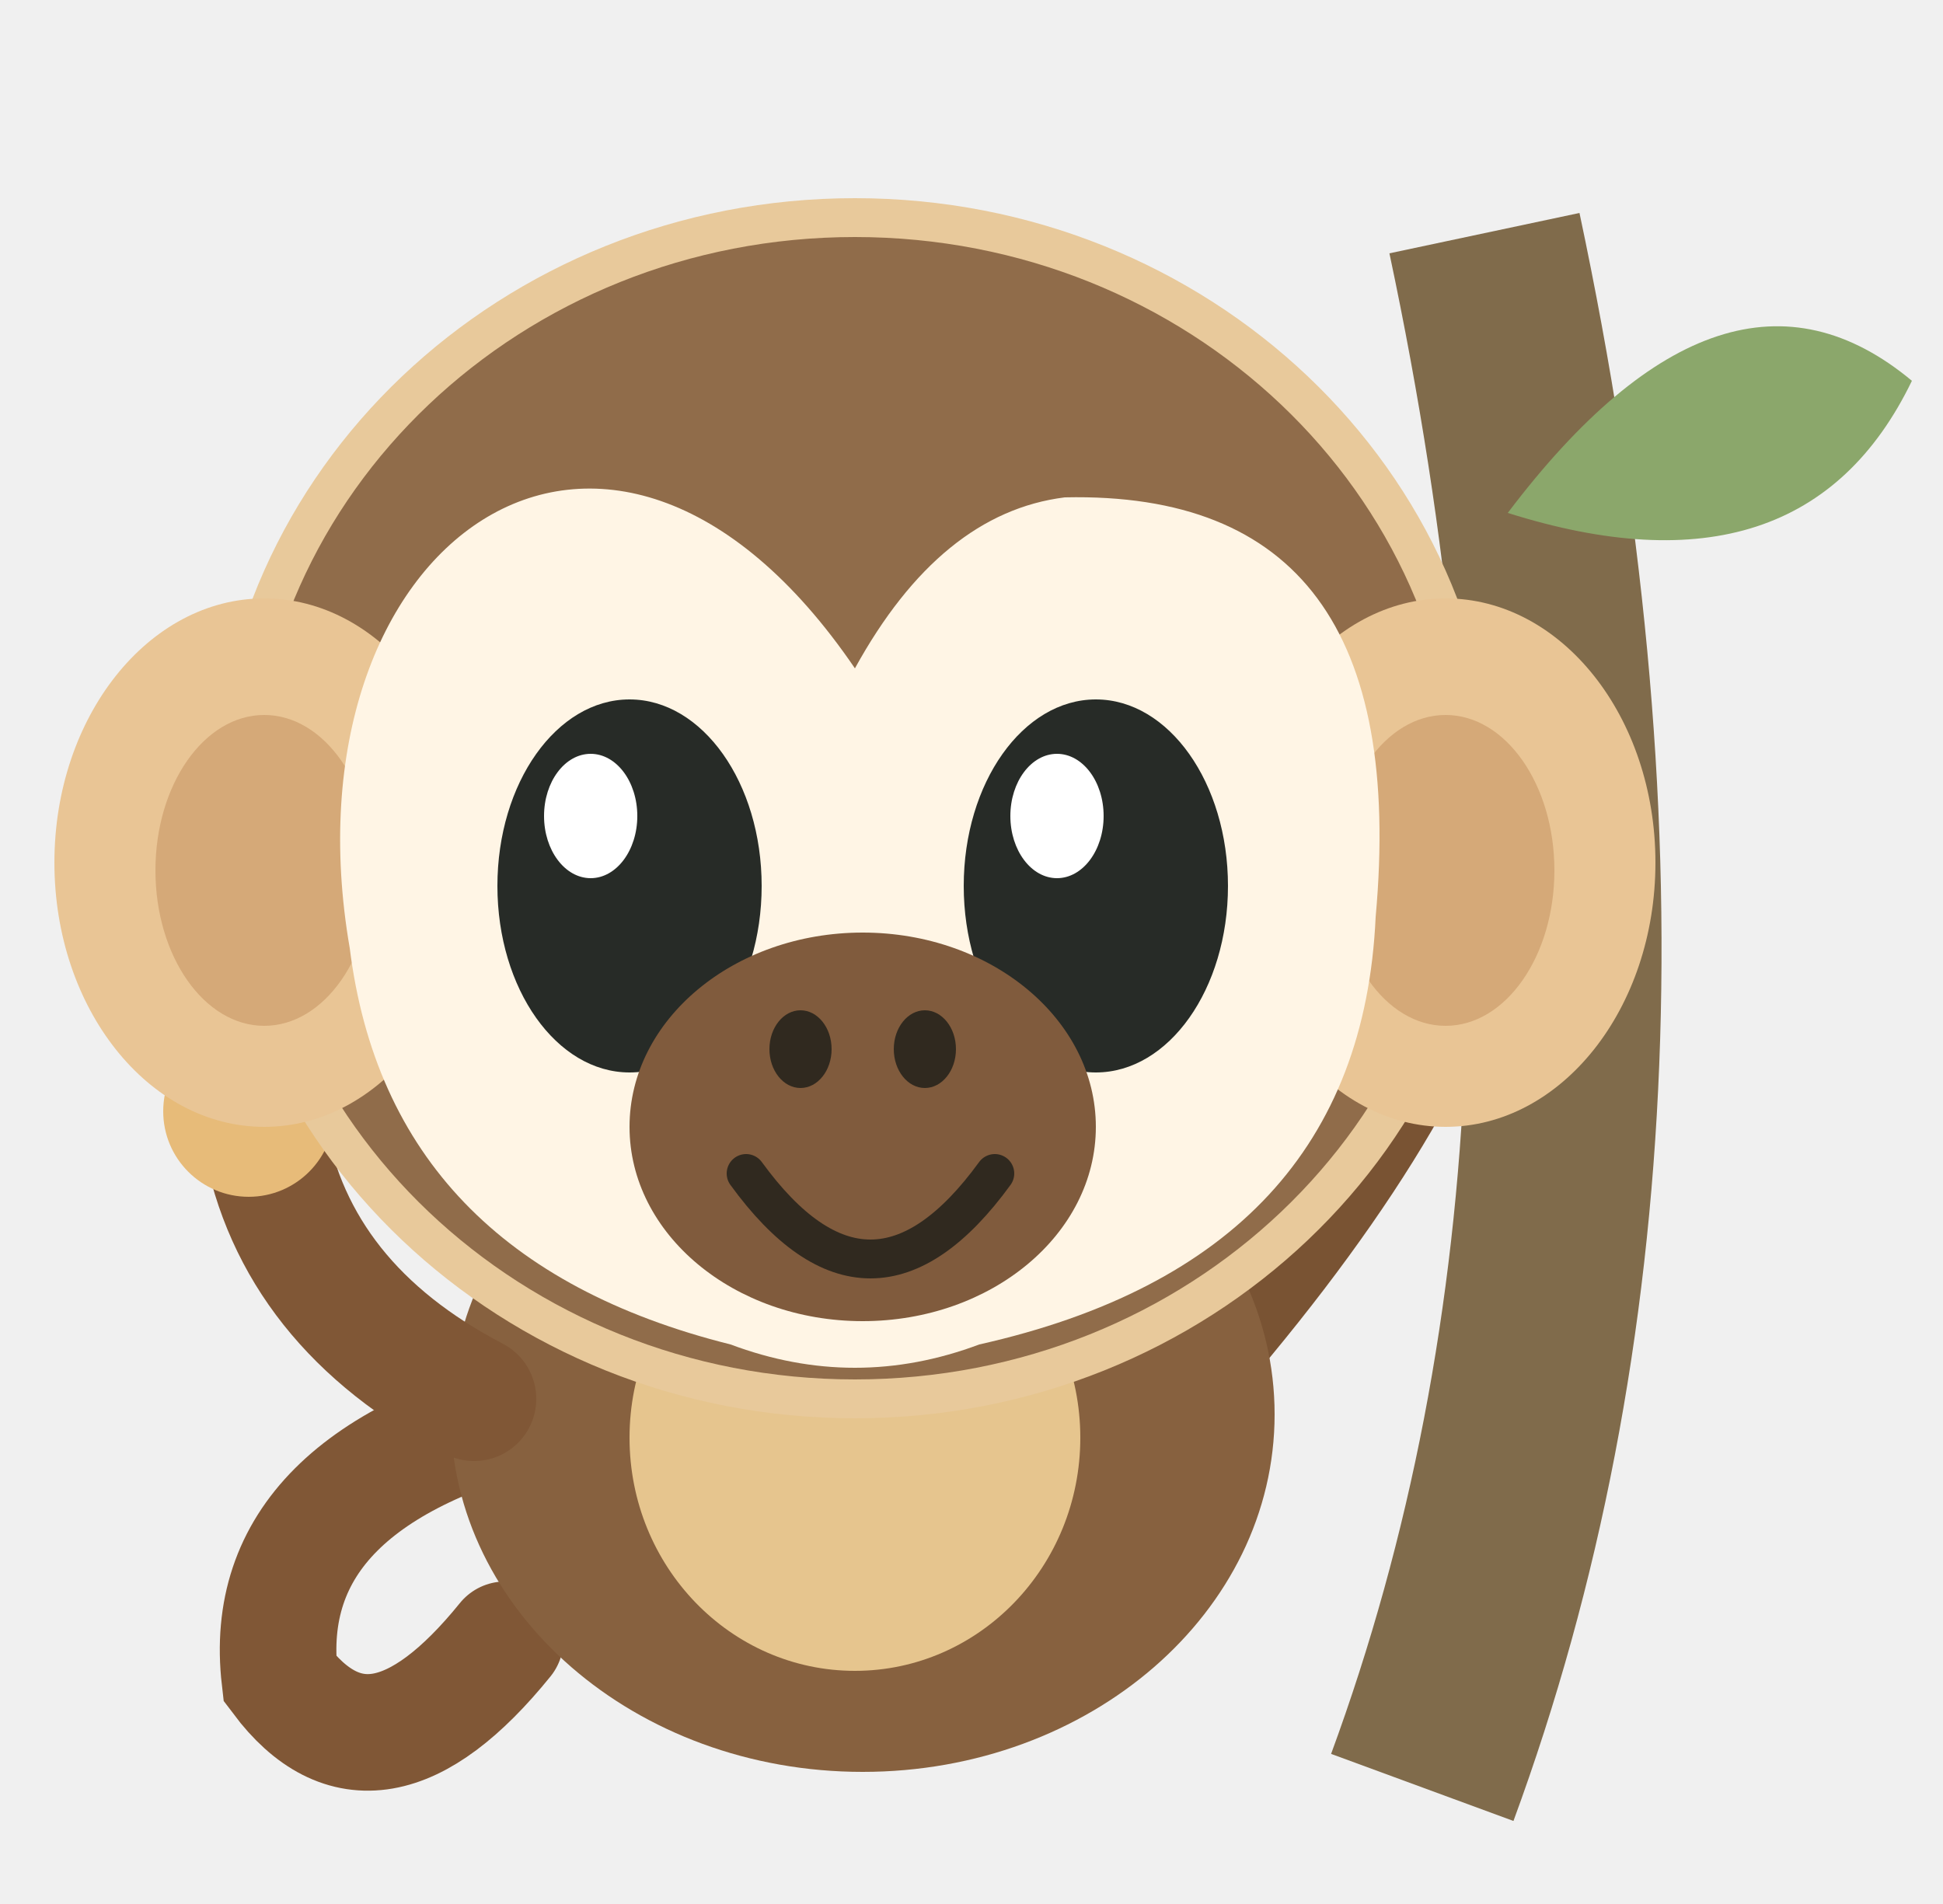
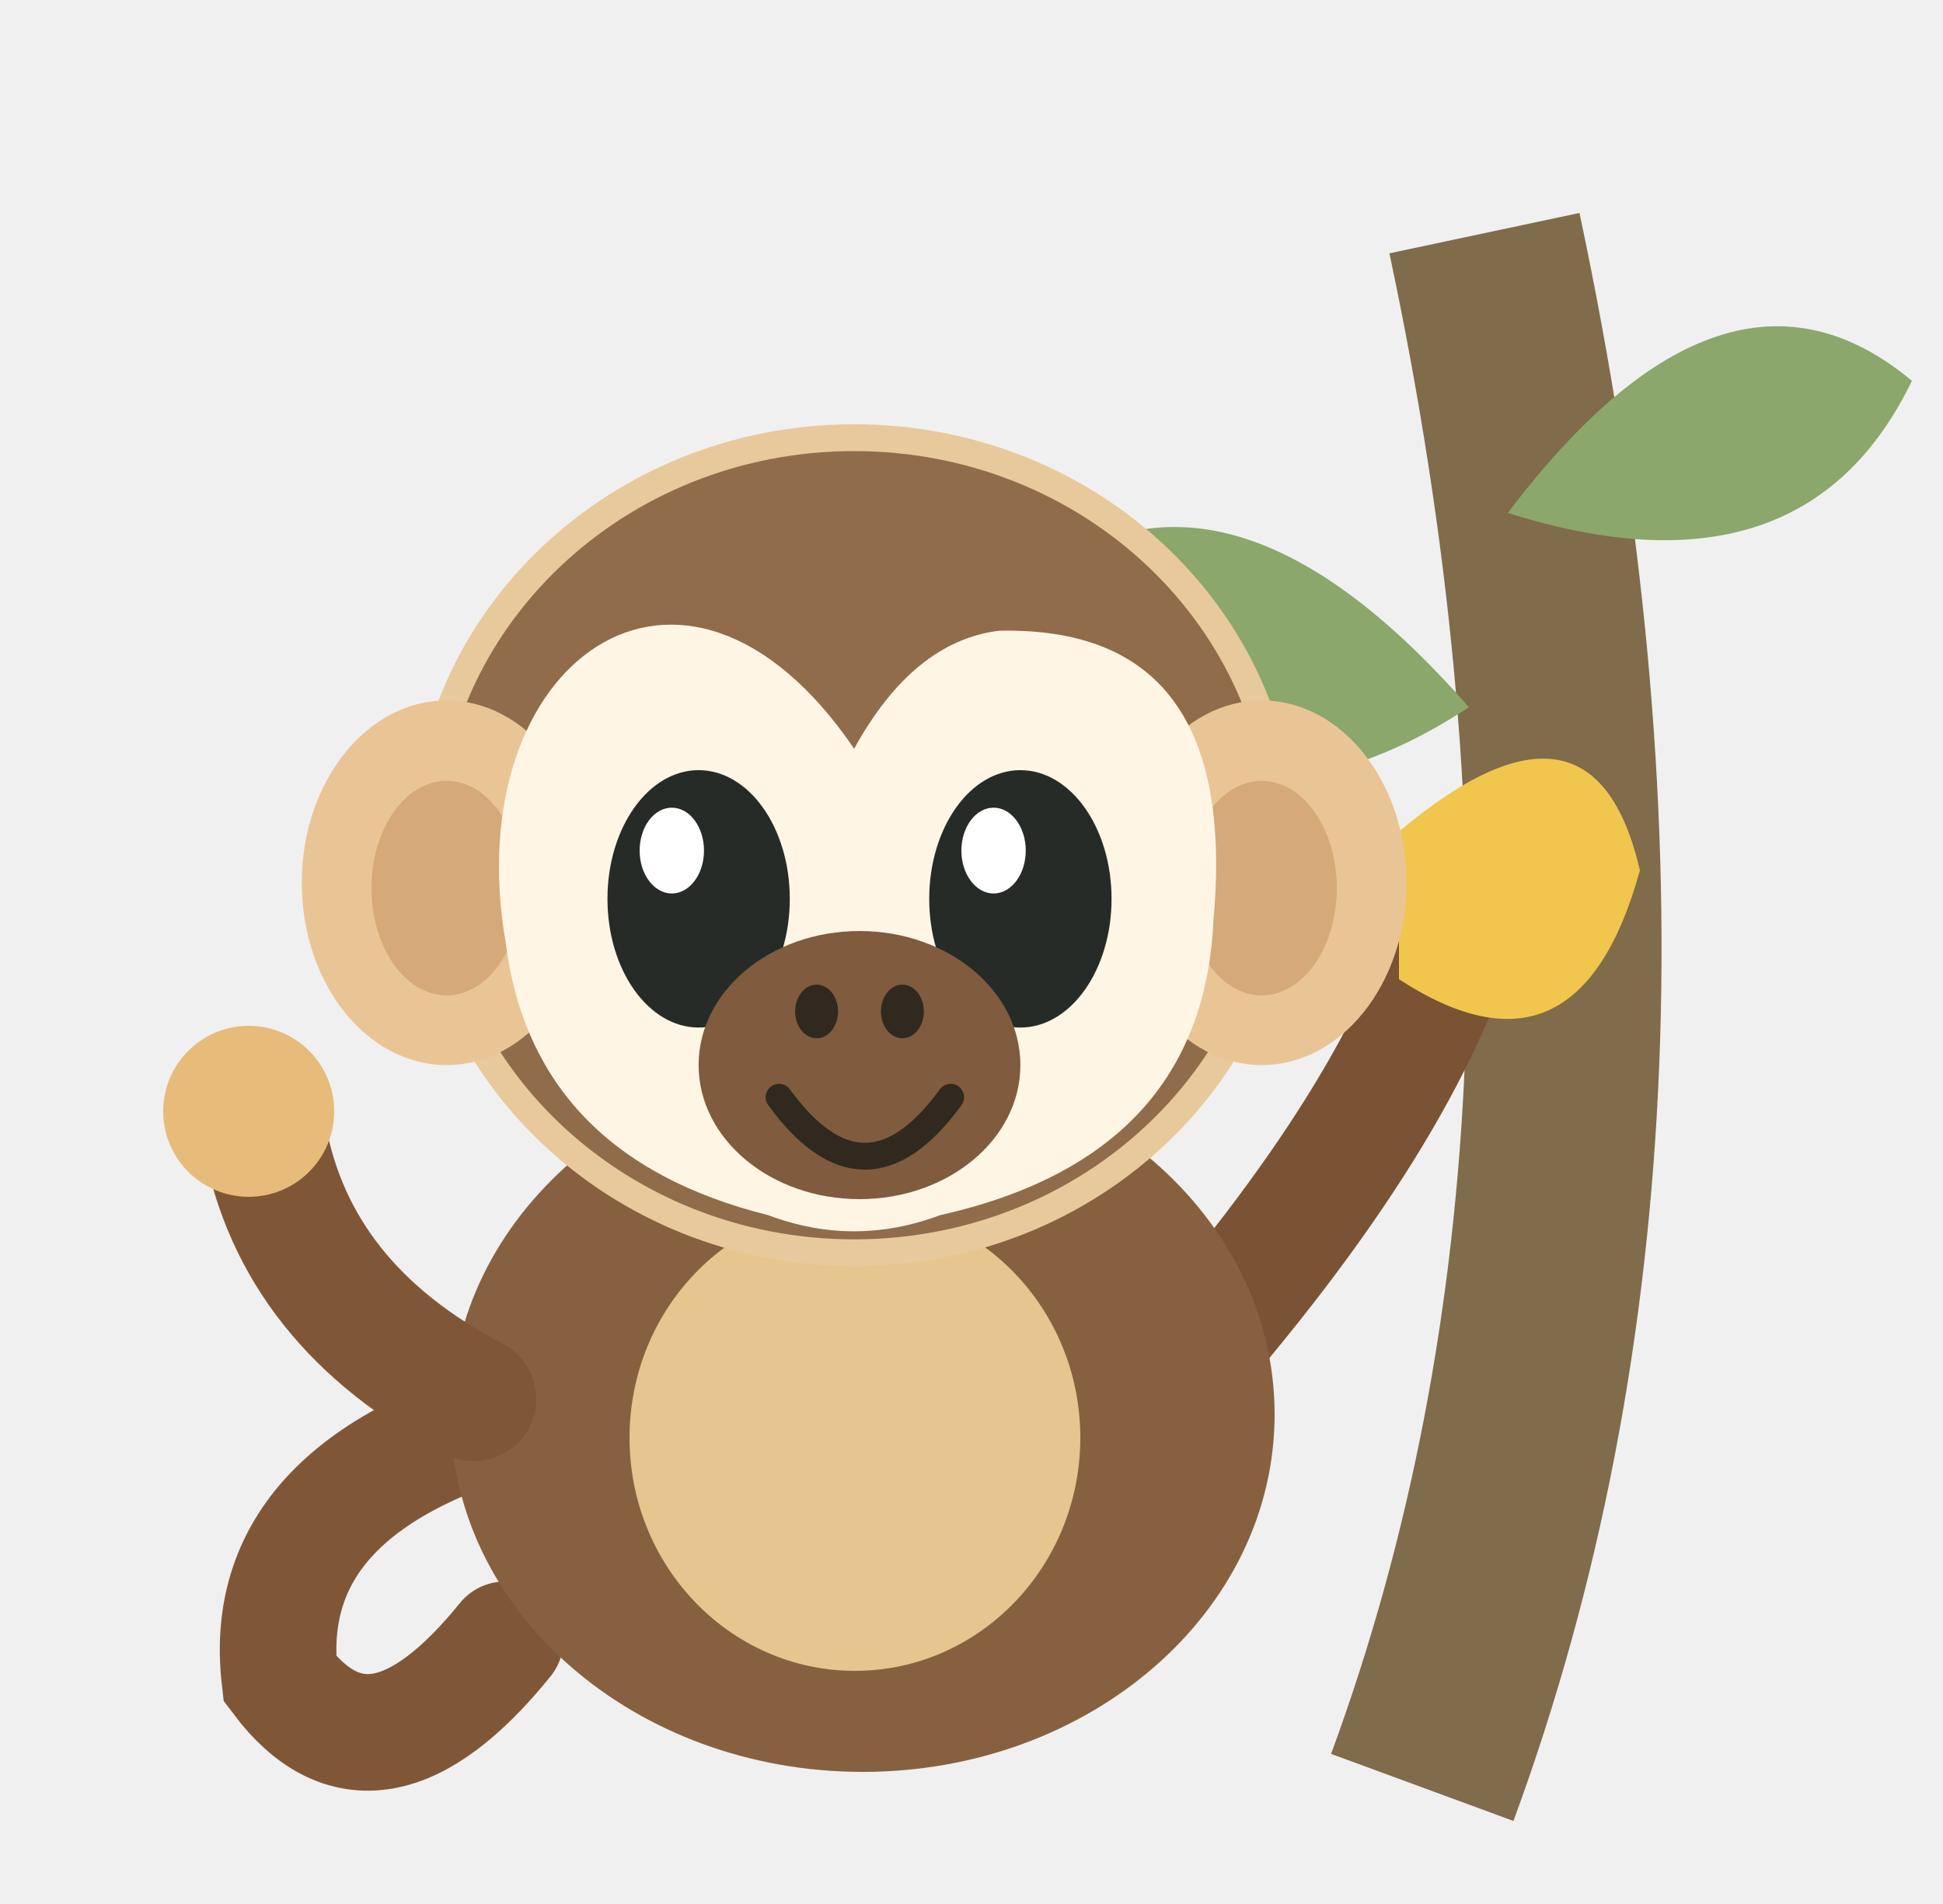
<svg xmlns="http://www.w3.org/2000/svg" viewBox="0 0 250 245">
  <g>
    <path d="M183 230 Q215 143 191 30" stroke="#806b4b" stroke-width="25" fill="none" />
    <path d="M189 91q-35 -40 -62 -11q27 34 62 11M194 66q28 -37 52 -17q-14 29 -52 17" fill="#8ba76b" />
    <path d="M150 178q31 -35 38 -61" stroke="#795333" stroke-width="16" fill="none" stroke-linecap="round" />
    <path d="M180 107q25 -21 31 5q-8 29 -31 14z" fill="#f1c64d" />
    <path d="M71 181q-38 9-35 35q12 16 29 -5" fill="none" stroke="#805736" stroke-width="15" stroke-linecap="round" />
    <ellipse cx="111" cy="182" rx="53" ry="46" fill="#87613f" />
    <ellipse cx="110" cy="185" rx="29" ry="30" fill="#e6c58e" />
    <path d="M61 180q-23 -12 -27 -34" fill="none" stroke="#805736" stroke-width="16" stroke-linecap="round" />
    <circle cx="32" cy="143" r="11" fill="#e7bb79" />
-     <ellipse cx="110" cy="104" rx="80" ry="76" fill="#906c4a" stroke="#e8c99b" stroke-width="5" />
-     <ellipse cx="34" cy="111" rx="27" ry="34" fill="#e9c595" />
-     <ellipse cx="186" cy="111" rx="27" ry="34" fill="#e9c595" />
-     <ellipse cx="34" cy="112" rx="14" ry="20" fill="#d5a978" />
-     <ellipse cx="186" cy="112" rx="14" ry="20" fill="#d5a978" />
-     <path d="M110 86C78 39 36 70 45 122q5 40 49 51q16 6 32 0q49 -11 51 -55q5 -55 -40 -54q-16 2 -27 22" fill="#fff5e5" />
-     <ellipse cx="81" cy="114" rx="17" ry="24" fill="#272b27" />
-     <ellipse cx="141" cy="114" rx="17" ry="24" fill="#272b27" />
-     <ellipse cx="76" cy="105" rx="6" ry="8" fill="white" />
-     <ellipse cx="136" cy="105" rx="6" ry="8" fill="white" />
-     <ellipse cx="111" cy="145" rx="30" ry="25" fill="#805b3d" />
-     <ellipse cx="103" cy="135" rx="4" ry="5" fill="#30291f" />
-     <ellipse cx="119" cy="135" rx="4" ry="5" fill="#30291f" />
-     <path d="M96 151q16 22 32 0" fill="none" stroke="#30291f" stroke-width="5" stroke-linecap="round" />
+     <g transform="translate(34 37) scale(0.69)">
+       <ellipse cx="110" cy="104" rx="80" ry="76" fill="#906c4a" stroke="#e8c99b" stroke-width="5" />
+       <ellipse cx="34" cy="111" rx="27" ry="34" fill="#e9c595" />
+       <ellipse cx="186" cy="111" rx="27" ry="34" fill="#e9c595" />
+       <ellipse cx="34" cy="112" rx="14" ry="20" fill="#d5a978" />
+       <ellipse cx="186" cy="112" rx="14" ry="20" fill="#d5a978" />
+       <path d="M110 86C78 39 36 70 45 122q5 40 49 51q16 6 32 0q49 -11 51 -55q5 -55 -40 -54q-16 2 -27 22" fill="#fff5e5" />
+       <ellipse cx="81" cy="114" rx="17" ry="24" fill="#272b27" />
+       <ellipse cx="141" cy="114" rx="17" ry="24" fill="#272b27" />
+       <ellipse cx="76" cy="105" rx="6" ry="8" fill="white" />
+       <ellipse cx="136" cy="105" rx="6" ry="8" fill="white" />
+       <ellipse cx="111" cy="145" rx="30" ry="25" fill="#805b3d" />
+       <ellipse cx="103" cy="135" rx="4" ry="5" fill="#30291f" />
+       <ellipse cx="119" cy="135" rx="4" ry="5" fill="#30291f" />
+       <path d="M96 151q16 22 32 0" fill="none" stroke="#30291f" stroke-width="5" stroke-linecap="round" />
+     </g>
  </g>
</svg>
